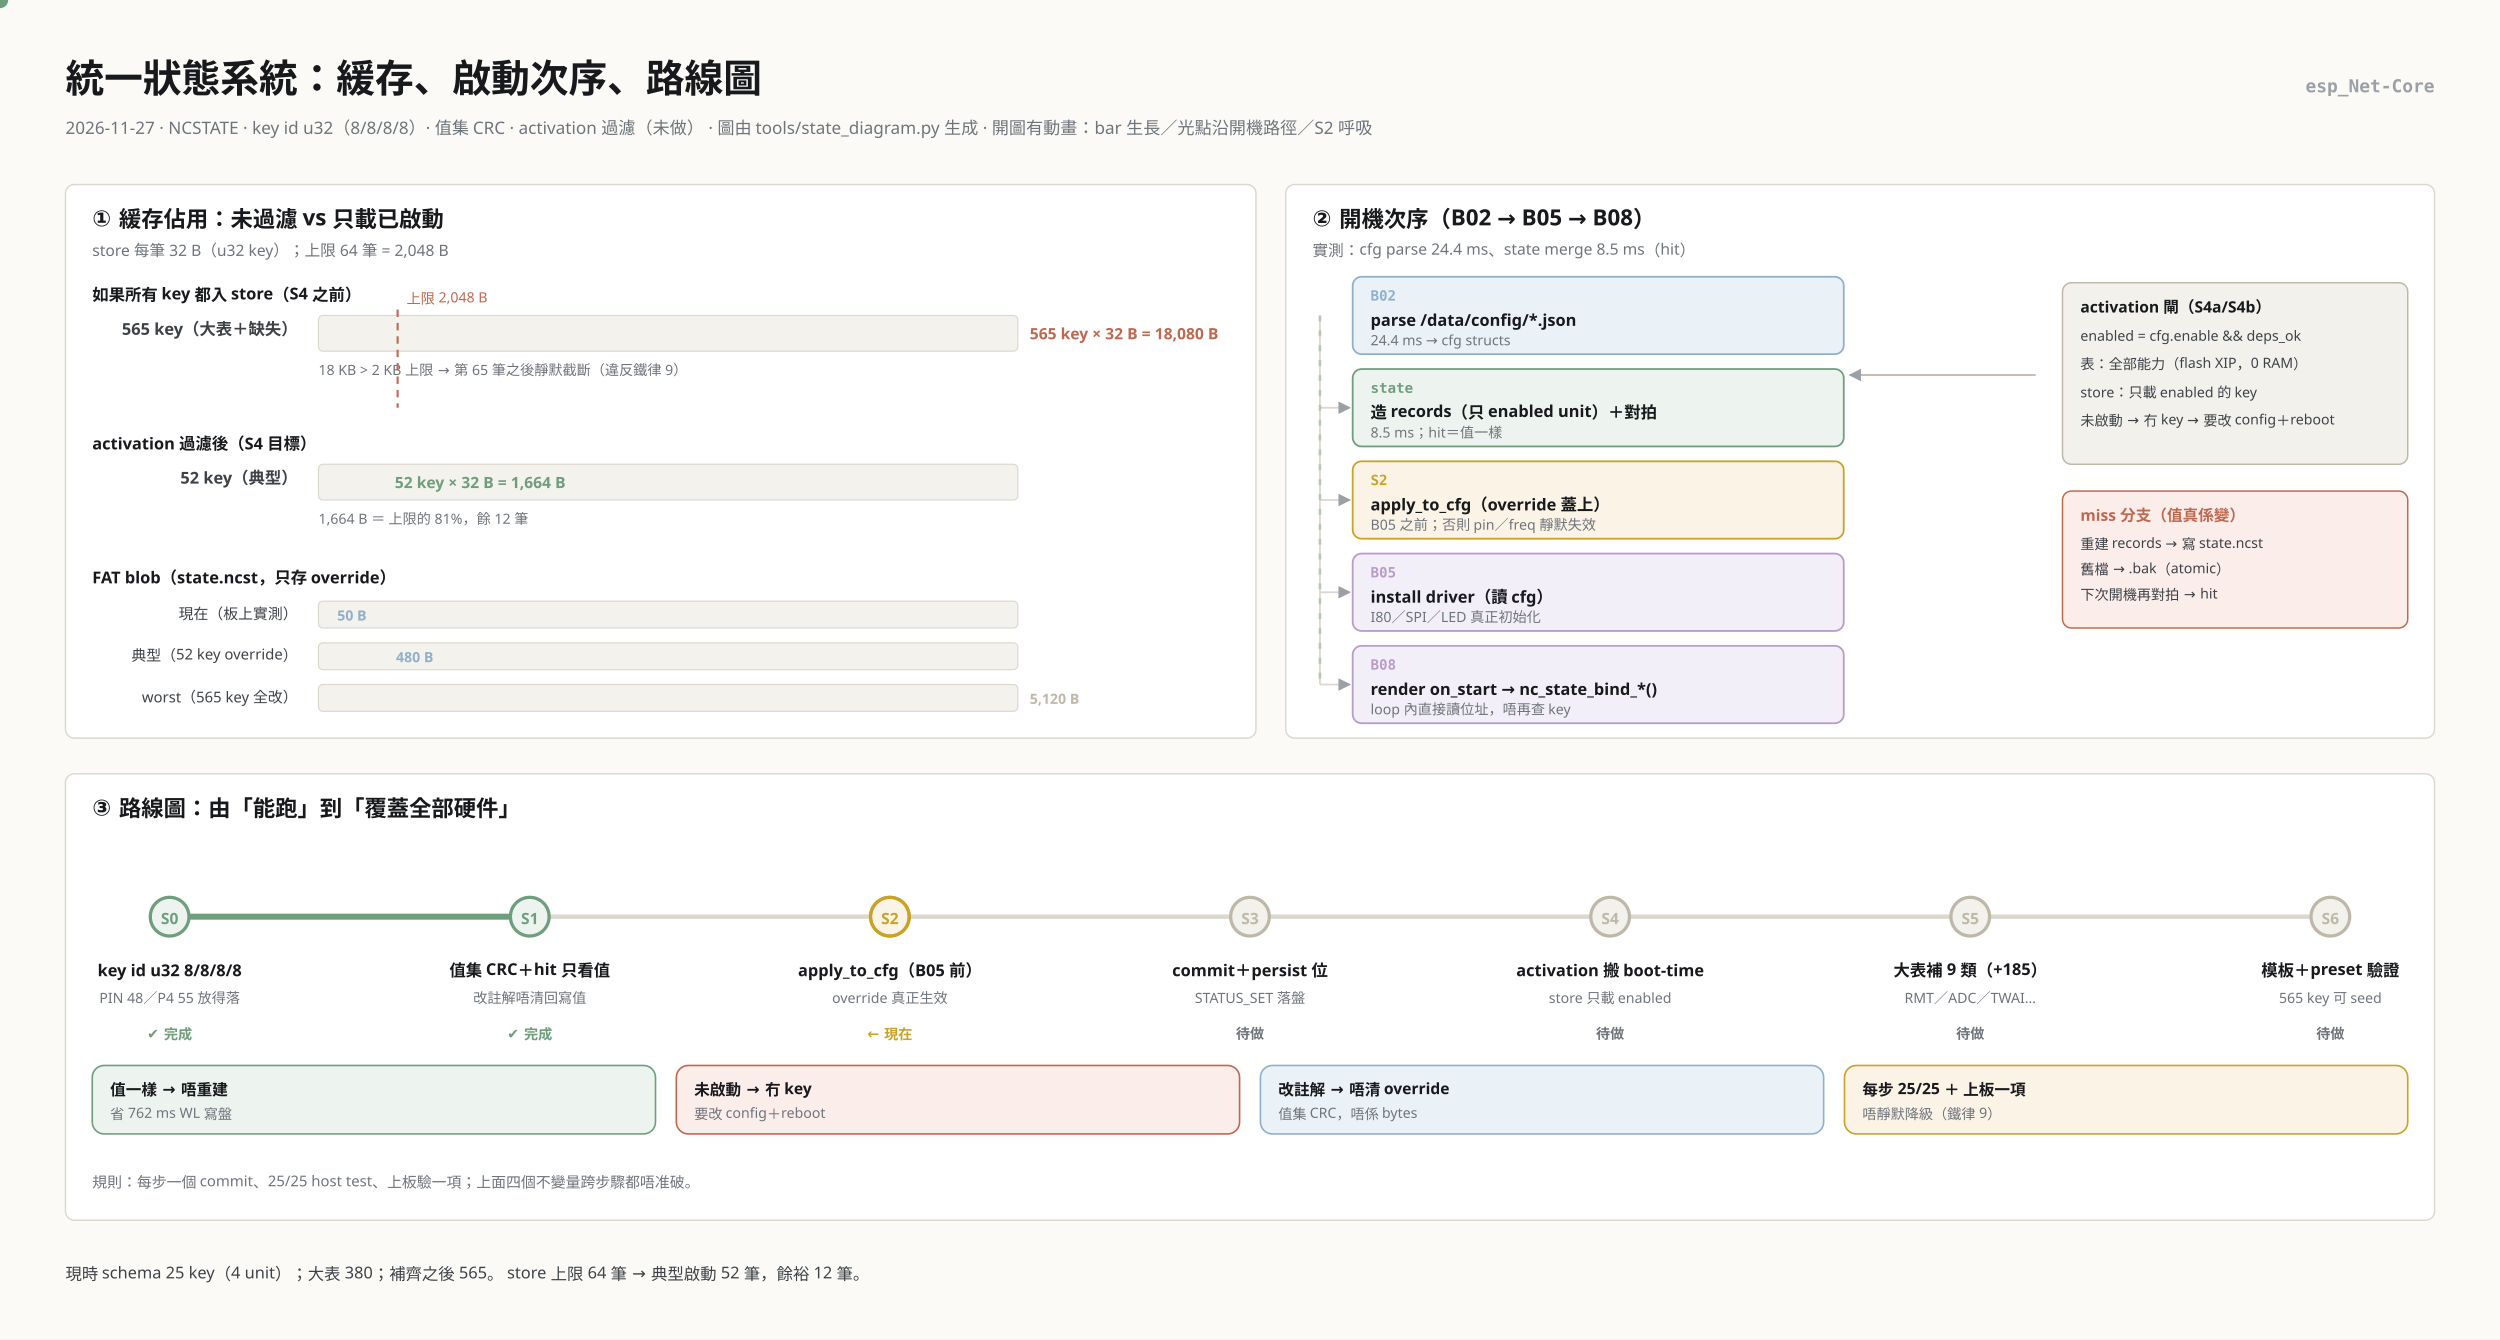
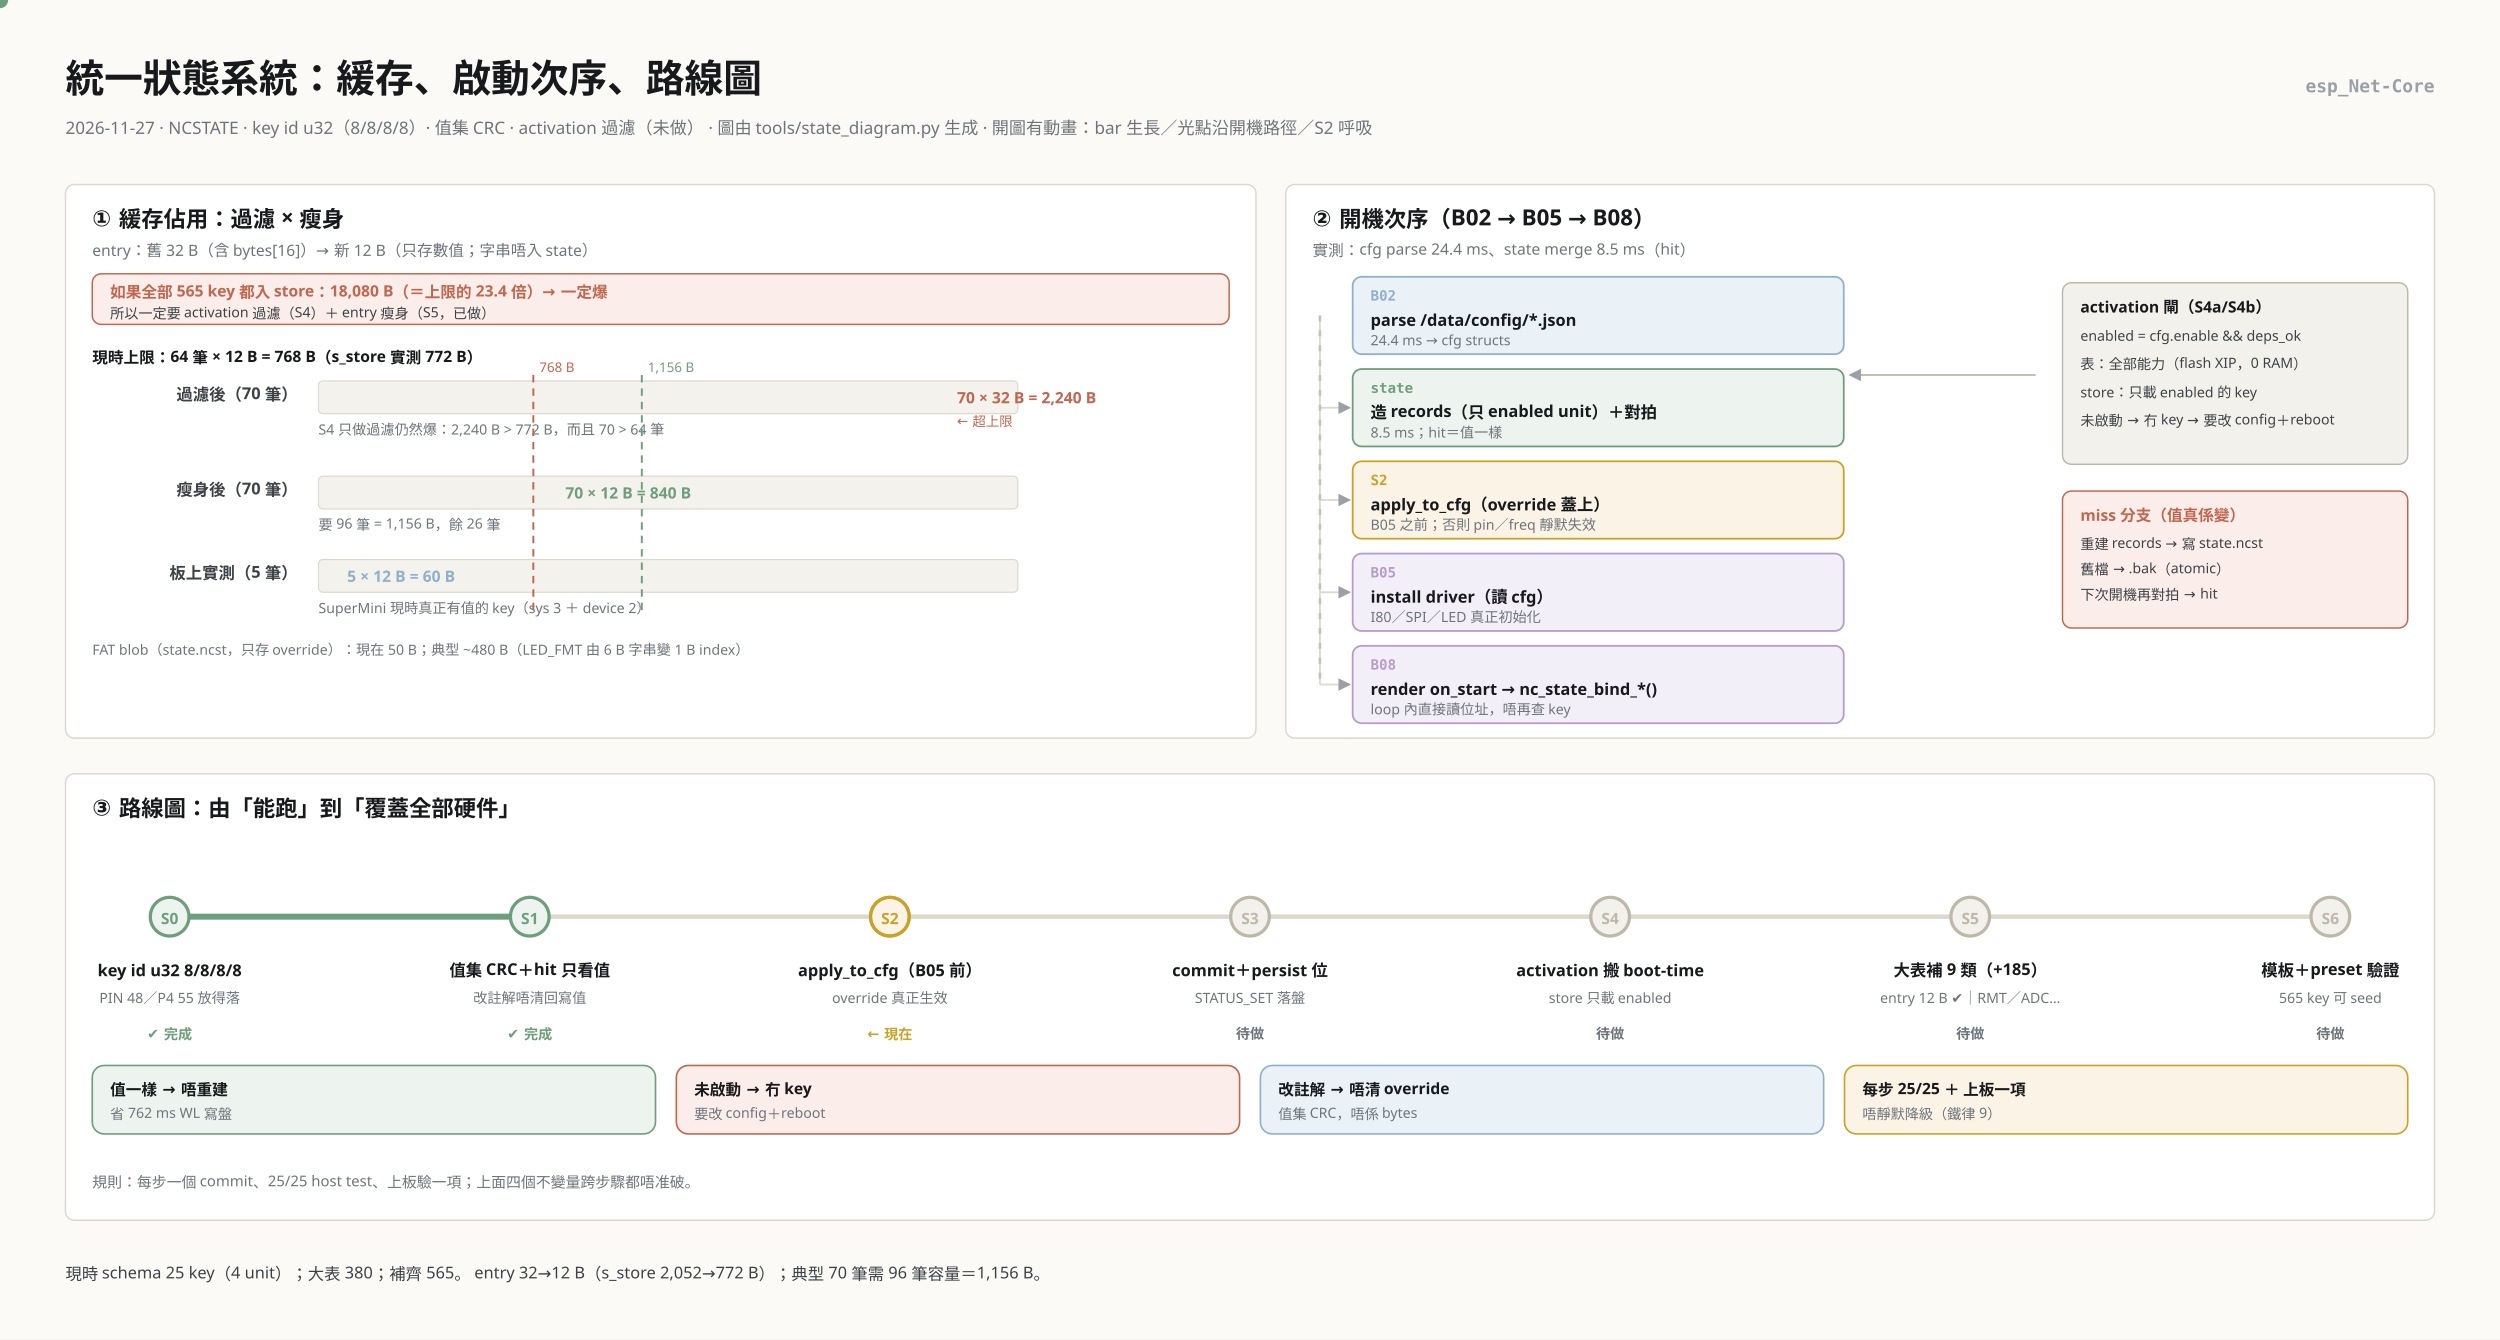
<svg xmlns="http://www.w3.org/2000/svg" xmlns:xlink="http://www.w3.org/1999/xlink" width="1680" height="900" viewBox="0 0 1680 900">
  <defs>
    <marker id="ah" viewBox="0 0 10 10" refX="9" refY="5" markerWidth="7" markerHeight="7" orient="auto-start-reverse">
      <path d="M 0 0 L 10 5 L 0 10 z" fill="#9AA0A6" />
    </marker>
    <marker id="ahg" viewBox="0 0 10 10" refX="9" refY="5" markerWidth="7" markerHeight="7" orient="auto-start-reverse">
      <path d="M 0 0 L 10 5 L 0 10 z" fill="#6E9E7C" />
    </marker>
  </defs>
  <rect x="0.0" y="0.0" width="1680.0" height="900.0" rx="0" fill="#FBFAF6" stroke="#FBFAF6" stroke-width="0" />
  <text x="44.0" y="62.0" font-family="'PingFang TC','Noto Sans TC','Microsoft JhengHei','Segoe UI',sans-serif" font-size="26" font-weight="800" fill="#17191C" text-anchor="start">統一狀態系統：緩存、啟動次序、路線圖</text>
  <text x="44.0" y="90.0" font-family="'PingFang TC','Noto Sans TC','Microsoft JhengHei','Segoe UI',sans-serif" font-size="11.5" font-weight="400" fill="#6E747B" text-anchor="start">2026-11-27 · NCSTATE · key id u32（8/8/8/8）· 值集 CRC · activation 過濾（未做） · 圖由 tools/state_diagram.py 生成 · 開圖有動畫：bar 生長／光點沿開機路徑／S2 呼吸</text>
  <text x="1636.0" y="62.0" font-family="'SF Mono','JetBrains Mono','Consolas',monospace" font-size="12" font-weight="600" fill="#9AA0A6" text-anchor="end">esp_Net-Core</text>
  <rect x="44.0" y="124.0" width="800.0" height="372.0" rx="6" fill="#FFFFFF" stroke="#DCD8CE" stroke-width="1" />
-   <text x="62.0" y="152.0" font-family="'PingFang TC','Noto Sans TC','Microsoft JhengHei','Segoe UI',sans-serif" font-size="15" font-weight="700" fill="#17191C" text-anchor="start">① 緩存佔用：未過濾 vs 只載已啟動</text>
-   <text x="62.0" y="172.0" font-family="'PingFang TC','Noto Sans TC','Microsoft JhengHei','Segoe UI',sans-serif" font-size="10.5" font-weight="400" fill="#6E747B" text-anchor="start">store 每筆 32 B（u32 key）；上限 64 筆 = 2,048 B</text>
-   <text x="62.0" y="202.0" font-family="'PingFang TC','Noto Sans TC','Microsoft JhengHei','Segoe UI',sans-serif" font-size="11" font-weight="700" fill="#17191C" text-anchor="start">如果所有 key 都入 store（S4 之前）</text>
-   <text x="200.0" y="225.0" font-family="'PingFang TC','Noto Sans TC','Microsoft JhengHei','Segoe UI',sans-serif" font-size="11" font-weight="600" fill="#3D4247" text-anchor="end">565 key（大表＋缺失）</text>
-   <rect x="214.0" y="212.0" width="470.0" height="24.0" rx="3" fill="#F4F2EC" stroke="#DCD8CE" stroke-width="0.8" />
-   <rect x="214.0" y="212.0" width="0" height="24.0" rx="3" fill="#FBEDEA" stroke="#C0674F" stroke-width="1">
-     <animate attributeName="width" from="0" to="470.0" dur="1.4s" begin="0.2s" fill="freeze" />
+   <text x="62.0" y="152.0" font-family="'PingFang TC','Noto Sans TC','Microsoft JhengHei','Segoe UI',sans-serif" font-size="15" font-weight="700" fill="#17191C" text-anchor="start">① 緩存佔用：過濾 × 瘦身</text>
+   <text x="62.0" y="172.0" font-family="'PingFang TC','Noto Sans TC','Microsoft JhengHei','Segoe UI',sans-serif" font-size="10.5" font-weight="400" fill="#6E747B" text-anchor="start">entry：舊 32 B（含 bytes[16]）→ 新 12 B（只存數值；字串唔入 state）</text>
+   <rect x="62.0" y="184.0" width="764.0" height="34.0" rx="6" fill="#FBEDEA" stroke="#C0674F" stroke-width="1" />
+   <text x="74.0" y="200.0" font-family="'PingFang TC','Noto Sans TC','Microsoft JhengHei','Segoe UI',sans-serif" font-size="10.5" font-weight="700" fill="#C0674F" text-anchor="start">如果全部 565 key 都入 store：18,080 B（＝上限的 23.4 倍）→ 一定爆</text>
+   <text x="74.0" y="214.0" font-family="'PingFang TC','Noto Sans TC','Microsoft JhengHei','Segoe UI',sans-serif" font-size="9.5" font-weight="400" fill="#3D4247" text-anchor="start">所以一定要 activation 過濾（S4）＋ entry 瘦身（S5，已做）</text>
+   <text x="62.0" y="244.0" font-family="'PingFang TC','Noto Sans TC','Microsoft JhengHei','Segoe UI',sans-serif" font-size="10.5" font-weight="700" fill="#17191C" text-anchor="start">現時上限：64 筆 × 12 B = 768 B（s_store 實測 772 B）</text>
+   <text x="200.0" y="269.0" font-family="'PingFang TC','Noto Sans TC','Microsoft JhengHei','Segoe UI',sans-serif" font-size="11" font-weight="600" fill="#3D4247" text-anchor="end">過濾後（70 筆）</text>
+   <rect x="214.0" y="256.0" width="470.0" height="22.0" rx="3" fill="#F4F2EC" stroke="#DCD8CE" stroke-width="0.8" />
+   <rect x="214.0" y="256.0" width="0" height="22.0" rx="3" fill="#FBEDEA" stroke="#C0674F" stroke-width="1">
+     <animate attributeName="width" from="0" to="421.1" dur="1.4s" begin="0.25s" fill="freeze" />
  </rect>
-   <text x="692.0" y="228.0" font-family="'PingFang TC','Noto Sans TC','Microsoft JhengHei','Segoe UI',sans-serif" font-size="10.5" font-weight="700" fill="#C0674F" text-anchor="start">565 key × 32 B = 18,080 B</text>
-   <text x="214.0" y="252.0" font-family="'PingFang TC','Noto Sans TC','Microsoft JhengHei','Segoe UI',sans-serif" font-size="9.5" font-weight="400" fill="#6E747B" text-anchor="start">18 KB &gt; 2 KB 上限 → 第 65 筆之後靜默截斷（違反鐵律 9）</text>
-   <text x="62.0" y="302.0" font-family="'PingFang TC','Noto Sans TC','Microsoft JhengHei','Segoe UI',sans-serif" font-size="11" font-weight="700" fill="#17191C" text-anchor="start">activation 過濾後（S4 目標）</text>
-   <text x="200.0" y="325.0" font-family="'PingFang TC','Noto Sans TC','Microsoft JhengHei','Segoe UI',sans-serif" font-size="11" font-weight="600" fill="#3D4247" text-anchor="end">52 key（典型）</text>
-   <rect x="214.0" y="312.0" width="470.0" height="24.0" rx="3" fill="#F4F2EC" stroke="#DCD8CE" stroke-width="0.8" />
-   <rect x="214.0" y="312.0" width="0" height="24.0" rx="3" fill="#EDF4EF" stroke="#6E9E7C" stroke-width="1">
-     <animate attributeName="width" from="0" to="43.3" dur="1.4s" begin="0.7s" fill="freeze" />
+   <text x="643.1" y="271.0" font-family="'PingFang TC','Noto Sans TC','Microsoft JhengHei','Segoe UI',sans-serif" font-size="10.5" font-weight="700" fill="#C0674F" text-anchor="start">70 × 32 B = 2,240 B</text>
+   <text x="643.1" y="286.0" font-family="'PingFang TC','Noto Sans TC','Microsoft JhengHei','Segoe UI',sans-serif" font-size="9" font-weight="400" fill="#C0674F" text-anchor="start">← 超上限</text>
+   <text x="214.0" y="292.0" font-family="'PingFang TC','Noto Sans TC','Microsoft JhengHei','Segoe UI',sans-serif" font-size="9.5" font-weight="400" fill="#6E747B" text-anchor="start">S4 只做過濾仍然爆：2,240 B &gt; 772 B，而且 70 &gt; 64 筆</text>
+   <text x="200.0" y="333.0" font-family="'PingFang TC','Noto Sans TC','Microsoft JhengHei','Segoe UI',sans-serif" font-size="11" font-weight="600" fill="#3D4247" text-anchor="end">瘦身後（70 筆）</text>
+   <rect x="214.0" y="320.0" width="470.0" height="22.0" rx="3" fill="#F4F2EC" stroke="#DCD8CE" stroke-width="0.8" />
+   <rect x="214.0" y="320.0" width="0" height="22.0" rx="3" fill="#EDF4EF" stroke="#6E9E7C" stroke-width="1">
+     <animate attributeName="width" from="0" to="157.9" dur="1.4s" begin="0.55s" fill="freeze" />
  </rect>
-   <text x="265.3" y="328.0" font-family="'PingFang TC','Noto Sans TC','Microsoft JhengHei','Segoe UI',sans-serif" font-size="10.5" font-weight="700" fill="#6E9E7C" text-anchor="start">52 key × 32 B = 1,664 B</text>
-   <text x="214.0" y="352.0" font-family="'PingFang TC','Noto Sans TC','Microsoft JhengHei','Segoe UI',sans-serif" font-size="9.5" font-weight="400" fill="#6E747B" text-anchor="start">1,664 B ＝ 上限的 81%，餘 12 筆</text>
-   <line x1="267.2" y1="208" x2="267.2" y2="274" stroke="#C0674F" stroke-width="1.4" stroke-dasharray="5 4">
-     <animate attributeName="opacity" values="1;0.35;1" dur="2.6s" repeatCount="indefinite" />
+   <text x="379.9" y="335.0" font-family="'PingFang TC','Noto Sans TC','Microsoft JhengHei','Segoe UI',sans-serif" font-size="10.5" font-weight="700" fill="#6E9E7C" text-anchor="start">70 × 12 B = 840 B</text>
+   <text x="214.0" y="356.0" font-family="'PingFang TC','Noto Sans TC','Microsoft JhengHei','Segoe UI',sans-serif" font-size="9.5" font-weight="400" fill="#6E747B" text-anchor="start">要 96 筆 = 1,156 B，餘 26 筆</text>
+   <text x="200.0" y="389.0" font-family="'PingFang TC','Noto Sans TC','Microsoft JhengHei','Segoe UI',sans-serif" font-size="11" font-weight="600" fill="#3D4247" text-anchor="end">板上實測（5 筆）</text>
+   <rect x="214.0" y="376.0" width="470.0" height="22.0" rx="3" fill="#F4F2EC" stroke="#DCD8CE" stroke-width="0.8" />
+   <rect x="214.0" y="376.0" width="0" height="22.0" rx="3" fill="#EAF1F7" stroke="#8FB0CB" stroke-width="1">
+     <animate attributeName="width" from="0" to="11.3" dur="1.4s" begin="0.85s" fill="freeze" />
+   </rect>
+   <text x="233.3" y="391.0" font-family="'PingFang TC','Noto Sans TC','Microsoft JhengHei','Segoe UI',sans-serif" font-size="10.5" font-weight="700" fill="#8FB0CB" text-anchor="start">5 × 12 B = 60 B</text>
+   <text x="214.0" y="412.0" font-family="'PingFang TC','Noto Sans TC','Microsoft JhengHei','Segoe UI',sans-serif" font-size="9.5" font-weight="400" fill="#6E747B" text-anchor="start">SuperMini 現時真正有值的 key（sys 3 ＋ device 2）</text>
+   <line x1="358.4" y1="252" x2="358.4" y2="410" stroke="#C0674F" stroke-width="1.3" stroke-dasharray="5 4">
+     <animate attributeName="opacity" values="1;0.4;1" dur="2.8s" repeatCount="indefinite" />
  </line>
-   <text x="273.2" y="204.0" font-family="'PingFang TC','Noto Sans TC','Microsoft JhengHei','Segoe UI',sans-serif" font-size="9.5" font-weight="400" fill="#C0674F" text-anchor="start">上限 2,048 B</text>
-   <text x="62.0" y="392.0" font-family="'PingFang TC','Noto Sans TC','Microsoft JhengHei','Segoe UI',sans-serif" font-size="11" font-weight="700" fill="#17191C" text-anchor="start">FAT blob（state.ncst，只存 override）</text>
-   <text x="200.0" y="416.0" font-family="'PingFang TC','Noto Sans TC','Microsoft JhengHei','Segoe UI',sans-serif" font-size="10" font-weight="400" fill="#3D4247" text-anchor="end">現在（板上實測）</text>
-   <rect x="214.0" y="404.0" width="470.0" height="18.0" rx="3" fill="#F4F2EC" stroke="#DCD8CE" stroke-width="0.8" />
-   <rect x="214.0" y="404.0" width="0" height="18.0" rx="3" fill="#EAF1F7" stroke="#8FB0CB" stroke-width="1">
-     <animate attributeName="width" from="0" to="4.6" dur="1.2s" begin="1.0s" fill="freeze" />
-   </rect>
-   <text x="226.6" y="417.0" font-family="'PingFang TC','Noto Sans TC','Microsoft JhengHei','Segoe UI',sans-serif" font-size="9.5" font-weight="700" fill="#8FB0CB" text-anchor="start">50 B</text>
-   <text x="200.0" y="444.0" font-family="'PingFang TC','Noto Sans TC','Microsoft JhengHei','Segoe UI',sans-serif" font-size="10" font-weight="400" fill="#3D4247" text-anchor="end">典型（52 key override）</text>
-   <rect x="214.0" y="432.0" width="470.0" height="18.0" rx="3" fill="#F4F2EC" stroke="#DCD8CE" stroke-width="0.8" />
-   <rect x="214.0" y="432.0" width="0" height="18.0" rx="3" fill="#EAF1F7" stroke="#8FB0CB" stroke-width="1">
-     <animate attributeName="width" from="0" to="44.1" dur="1.2s" begin="1.15s" fill="freeze" />
-   </rect>
-   <text x="266.1" y="445.0" font-family="'PingFang TC','Noto Sans TC','Microsoft JhengHei','Segoe UI',sans-serif" font-size="9.5" font-weight="700" fill="#8FB0CB" text-anchor="start">480 B</text>
-   <text x="200.0" y="472.0" font-family="'PingFang TC','Noto Sans TC','Microsoft JhengHei','Segoe UI',sans-serif" font-size="10" font-weight="400" fill="#3D4247" text-anchor="end">worst（565 key 全改）</text>
-   <rect x="214.0" y="460.0" width="470.0" height="18.0" rx="3" fill="#F4F2EC" stroke="#DCD8CE" stroke-width="0.8" />
-   <rect x="214.0" y="460.0" width="0" height="18.0" rx="3" fill="#F2F1EC" stroke="#BEB8A8" stroke-width="1">
-     <animate attributeName="width" from="0" to="470.0" dur="1.2s" begin="1.3s" fill="freeze" />
-   </rect>
-   <text x="692.0" y="473.0" font-family="'PingFang TC','Noto Sans TC','Microsoft JhengHei','Segoe UI',sans-serif" font-size="9.5" font-weight="700" fill="#BEB8A8" text-anchor="start">5,120 B</text>
+   <text x="362.4" y="250.0" font-family="'PingFang TC','Noto Sans TC','Microsoft JhengHei','Segoe UI',sans-serif" font-size="9" font-weight="400" fill="#C0674F" text-anchor="start">768 B</text>
+   <line x1="431.3" y1="252" x2="431.3" y2="410" stroke="#6E9E7C" stroke-width="1.3" stroke-dasharray="5 4">
+     <animate attributeName="opacity" values="1;0.4;1" dur="2.8s" repeatCount="indefinite" />
+   </line>
+   <text x="435.3" y="250.0" font-family="'PingFang TC','Noto Sans TC','Microsoft JhengHei','Segoe UI',sans-serif" font-size="9" font-weight="400" fill="#6E9E7C" text-anchor="start">1,156 B</text>
+   <text x="62.0" y="440.0" font-family="'PingFang TC','Noto Sans TC','Microsoft JhengHei','Segoe UI',sans-serif" font-size="9.5" font-weight="400" fill="#6E747B" text-anchor="start">FAT blob（state.ncst，只存 override）：現在 50 B；典型 ~480 B（LED_FMT 由 6 B 字串變 1 B index）</text>
  <rect x="864.0" y="124.0" width="772.0" height="372.0" rx="6" fill="#FFFFFF" stroke="#DCD8CE" stroke-width="1" />
  <text x="882.0" y="152.0" font-family="'PingFang TC','Noto Sans TC','Microsoft JhengHei','Segoe UI',sans-serif" font-size="15" font-weight="700" fill="#17191C" text-anchor="start">② 開機次序（B02 → B05 → B08）</text>
  <text x="882.0" y="172.0" font-family="'PingFang TC','Noto Sans TC','Microsoft JhengHei','Segoe UI',sans-serif" font-size="10.5" font-weight="400" fill="#6E747B" text-anchor="start">實測：cfg parse 24.4 ms、state merge 8.5 ms（hit）</text>
  <rect x="909.0" y="186.0" width="330.0" height="52.0" rx="6" fill="#EAF1F7" stroke="#8FB0CB" stroke-width="1.2" />
  <text x="921.0" y="202.0" font-family="'SF Mono','JetBrains Mono','Consolas',monospace" font-size="9.5" font-weight="700" fill="#8FB0CB" text-anchor="start">B02</text>
  <text x="921.0" y="219.0" font-family="'PingFang TC','Noto Sans TC','Microsoft JhengHei','Segoe UI',sans-serif" font-size="11" font-weight="600" fill="#17191C" text-anchor="start">parse /data/config/*.json</text>
  <text x="921.0" y="232.0" font-family="'PingFang TC','Noto Sans TC','Microsoft JhengHei','Segoe UI',sans-serif" font-size="9.5" font-weight="400" fill="#6E747B" text-anchor="start">24.4 ms → cfg structs</text>
  <rect x="909.0" y="248.0" width="330.0" height="52.0" rx="6" fill="#EDF4EF" stroke="#6E9E7C" stroke-width="1.2" />
  <text x="921.0" y="264.0" font-family="'SF Mono','JetBrains Mono','Consolas',monospace" font-size="9.5" font-weight="700" fill="#6E9E7C" text-anchor="start">state</text>
  <text x="921.0" y="281.0" font-family="'PingFang TC','Noto Sans TC','Microsoft JhengHei','Segoe UI',sans-serif" font-size="11" font-weight="600" fill="#17191C" text-anchor="start">造 records（只 enabled unit）＋對拍</text>
  <text x="921.0" y="294.0" font-family="'PingFang TC','Noto Sans TC','Microsoft JhengHei','Segoe UI',sans-serif" font-size="9.5" font-weight="400" fill="#6E747B" text-anchor="start">8.5 ms；hit＝值一樣</text>
  <rect x="909.0" y="310.0" width="330.0" height="52.0" rx="6" fill="#FBF3E6" stroke="#C9A227" stroke-width="1.2" />
  <text x="921.0" y="326.0" font-family="'SF Mono','JetBrains Mono','Consolas',monospace" font-size="9.5" font-weight="700" fill="#C9A227" text-anchor="start">S2</text>
  <text x="921.0" y="343.0" font-family="'PingFang TC','Noto Sans TC','Microsoft JhengHei','Segoe UI',sans-serif" font-size="11" font-weight="600" fill="#17191C" text-anchor="start">apply_to_cfg（override 蓋上）</text>
  <text x="921.0" y="356.0" font-family="'PingFang TC','Noto Sans TC','Microsoft JhengHei','Segoe UI',sans-serif" font-size="9.5" font-weight="400" fill="#6E747B" text-anchor="start">B05 之前；否則 pin／freq 靜默失效</text>
  <rect x="909.0" y="372.0" width="330.0" height="52.0" rx="6" fill="#F3EFF8" stroke="#B79BC9" stroke-width="1.2" />
  <text x="921.0" y="388.0" font-family="'SF Mono','JetBrains Mono','Consolas',monospace" font-size="9.5" font-weight="700" fill="#B79BC9" text-anchor="start">B05</text>
  <text x="921.0" y="405.0" font-family="'PingFang TC','Noto Sans TC','Microsoft JhengHei','Segoe UI',sans-serif" font-size="11" font-weight="600" fill="#17191C" text-anchor="start">install driver（讀 cfg）</text>
  <text x="921.0" y="418.0" font-family="'PingFang TC','Noto Sans TC','Microsoft JhengHei','Segoe UI',sans-serif" font-size="9.5" font-weight="400" fill="#6E747B" text-anchor="start">I80／SPI／LED 真正初始化</text>
  <rect x="909.0" y="434.0" width="330.0" height="52.0" rx="6" fill="#F3EFF8" stroke="#B79BC9" stroke-width="1.2" />
  <text x="921.0" y="450.0" font-family="'SF Mono','JetBrains Mono','Consolas',monospace" font-size="9.5" font-weight="700" fill="#B79BC9" text-anchor="start">B08</text>
  <text x="921.0" y="467.0" font-family="'PingFang TC','Noto Sans TC','Microsoft JhengHei','Segoe UI',sans-serif" font-size="11" font-weight="600" fill="#17191C" text-anchor="start">render on_start → nc_state_bind_*()</text>
  <text x="921.0" y="480.0" font-family="'PingFang TC','Noto Sans TC','Microsoft JhengHei','Segoe UI',sans-serif" font-size="9.5" font-weight="400" fill="#6E747B" text-anchor="start">loop 內直接讀位址，唔再查 key</text>
  <path d="M 887.0 212.0 L 887.0 274.0" fill="none" stroke="#DCD8CE" stroke-width="1.2" />
  <path d="M 887.0 274.0 L 907.0 274.0" fill="none" stroke="#DCD8CE" stroke-width="1.2" marker-end="url(#ah)" />
  <path d="M 887.0 274.0 L 887.0 336.0" fill="none" stroke="#DCD8CE" stroke-width="1.2" />
  <path d="M 887.0 336.0 L 907.0 336.0" fill="none" stroke="#DCD8CE" stroke-width="1.2" marker-end="url(#ah)" />
  <path d="M 887.0 336.0 L 887.0 398.0" fill="none" stroke="#DCD8CE" stroke-width="1.2" />
  <path d="M 887.0 398.0 L 907.0 398.0" fill="none" stroke="#DCD8CE" stroke-width="1.2" marker-end="url(#ah)" />
  <path d="M 887.0 398.0 L 887.0 460.0" fill="none" stroke="#DCD8CE" stroke-width="1.2" />
  <path d="M 887.0 460.0 L 907.0 460.0" fill="none" stroke="#DCD8CE" stroke-width="1.2" marker-end="url(#ah)" />
  <path id="bootpath" d="M 887.0 212.0 L 887.0 460.0" fill="none" stroke="#6E9E7C" stroke-opacity="0.35" stroke-width="2" stroke-dasharray="4 6">
    <animate attributeName="stroke-dashoffset" from="0" to="-40" dur="1.1s" repeatCount="indefinite" />
  </path>
  <circle r="5.5" fill="#6E9E7C">
    <animateMotion dur="5.5s" repeatCount="indefinite">
      <mpath xlink:href="#bootpath" />
    </animateMotion>
  </circle>
  <rect x="1386.0" y="190.0" width="232.0" height="122.0" rx="6" fill="#F2F1EC" stroke="#BEB8A8" stroke-width="1" />
  <text x="1398.0" y="210.0" font-family="'PingFang TC','Noto Sans TC','Microsoft JhengHei','Segoe UI',sans-serif" font-size="10.5" font-weight="700" fill="#17191C" text-anchor="start">activation 閘（S4a/S4b）</text>
  <text x="1398.0" y="229.0" font-family="'PingFang TC','Noto Sans TC','Microsoft JhengHei','Segoe UI',sans-serif" font-size="9.5" font-weight="400" fill="#3D4247" text-anchor="start">enabled = cfg.enable &amp;&amp; deps_ok</text>
  <text x="1398.0" y="248.0" font-family="'PingFang TC','Noto Sans TC','Microsoft JhengHei','Segoe UI',sans-serif" font-size="9.5" font-weight="400" fill="#3D4247" text-anchor="start">表：全部能力（flash XIP，0 RAM）</text>
  <text x="1398.0" y="267.0" font-family="'PingFang TC','Noto Sans TC','Microsoft JhengHei','Segoe UI',sans-serif" font-size="9.5" font-weight="400" fill="#3D4247" text-anchor="start">store：只載 enabled 的 key</text>
  <text x="1398.0" y="286.0" font-family="'PingFang TC','Noto Sans TC','Microsoft JhengHei','Segoe UI',sans-serif" font-size="9.5" font-weight="400" fill="#3D4247" text-anchor="start">未啟動 → 冇 key → 要改 config＋reboot</text>
  <path d="M 1368.0 252.0 L 1243.0 252.0" fill="none" stroke="#BEB8A8" stroke-width="1.2" marker-end="url(#ah)" />
  <rect x="1386.0" y="330.0" width="232.0" height="92.0" rx="6" fill="#FBEDEA" stroke="#C0674F" stroke-width="1" />
  <text x="1398.0" y="350.0" font-family="'PingFang TC','Noto Sans TC','Microsoft JhengHei','Segoe UI',sans-serif" font-size="10.5" font-weight="700" fill="#C0674F" text-anchor="start">miss 分支（值真係變）</text>
  <text x="1398.0" y="369.0" font-family="'PingFang TC','Noto Sans TC','Microsoft JhengHei','Segoe UI',sans-serif" font-size="9.5" font-weight="400" fill="#3D4247" text-anchor="start">重建 records → 寫 state.ncst</text>
  <text x="1398.0" y="386.0" font-family="'PingFang TC','Noto Sans TC','Microsoft JhengHei','Segoe UI',sans-serif" font-size="9.5" font-weight="400" fill="#3D4247" text-anchor="start">舊檔 → .bak（atomic）</text>
  <text x="1398.0" y="403.0" font-family="'PingFang TC','Noto Sans TC','Microsoft JhengHei','Segoe UI',sans-serif" font-size="9.5" font-weight="400" fill="#3D4247" text-anchor="start">下次開機再對拍 → hit</text>
  <rect x="44.0" y="520.0" width="1592.0" height="300.0" rx="6" fill="#FFFFFF" stroke="#DCD8CE" stroke-width="1" />
  <text x="62.0" y="548.0" font-family="'PingFang TC','Noto Sans TC','Microsoft JhengHei','Segoe UI',sans-serif" font-size="15" font-weight="700" fill="#17191C" text-anchor="start">③ 路線圖：由「能跑」到「覆蓋全部硬件」</text>
  <line x1="114.0" y1="616" x2="1566.0" y2="616" stroke="#DCD8CE" stroke-width="3" />
  <line x1="114.0" y1="616" x2="356.0" y2="616" stroke="#6E9E7C" stroke-width="4" stroke-linecap="round">
    <animate attributeName="x2" from="114.0" to="356.0" dur="1.6s" fill="freeze" />
  </line>
  <circle cx="114.0" cy="616" r="13" fill="#EDF4EF" stroke="#6E9E7C" stroke-width="2.2" />
  <text x="114.0" y="621.0" font-family="'PingFang TC','Noto Sans TC','Microsoft JhengHei','Segoe UI',sans-serif" font-size="10.5" font-weight="700" fill="#6E9E7C" text-anchor="middle">S0</text>
  <text x="114.0" y="656.0" font-family="'PingFang TC','Noto Sans TC','Microsoft JhengHei','Segoe UI',sans-serif" font-size="11" font-weight="600" fill="#17191C" text-anchor="middle">key id u32 8/8/8/8</text>
  <text x="114.0" y="674.0" font-family="'PingFang TC','Noto Sans TC','Microsoft JhengHei','Segoe UI',sans-serif" font-size="9.5" font-weight="400" fill="#6E747B" text-anchor="middle">PIN 48／P4 55 放得落</text>
  <text x="114.0" y="698.0" font-family="'PingFang TC','Noto Sans TC','Microsoft JhengHei','Segoe UI',sans-serif" font-size="9.5" font-weight="700" fill="#6E9E7C" text-anchor="middle">✔ 完成</text>
  <circle cx="356.0" cy="616" r="13" fill="#EDF4EF" stroke="#6E9E7C" stroke-width="2.2" />
  <text x="356.0" y="621.0" font-family="'PingFang TC','Noto Sans TC','Microsoft JhengHei','Segoe UI',sans-serif" font-size="10.5" font-weight="700" fill="#6E9E7C" text-anchor="middle">S1</text>
  <text x="356.0" y="656.0" font-family="'PingFang TC','Noto Sans TC','Microsoft JhengHei','Segoe UI',sans-serif" font-size="11" font-weight="600" fill="#17191C" text-anchor="middle">值集 CRC＋hit 只看值</text>
  <text x="356.0" y="674.0" font-family="'PingFang TC','Noto Sans TC','Microsoft JhengHei','Segoe UI',sans-serif" font-size="9.5" font-weight="400" fill="#6E747B" text-anchor="middle">改註解唔清回寫值</text>
  <text x="356.0" y="698.0" font-family="'PingFang TC','Noto Sans TC','Microsoft JhengHei','Segoe UI',sans-serif" font-size="9.5" font-weight="700" fill="#6E9E7C" text-anchor="middle">✔ 完成</text>
  <circle cx="598.0" cy="616" r="13" fill="#FBF3E6" stroke="#C9A227" stroke-width="2.2" />
  <circle cx="598.0" cy="616" r="13" fill="none" stroke="#C9A227" stroke-width="2">
    <animate attributeName="r" values="13;20;13" dur="2.2s" repeatCount="indefinite" />
    <animate attributeName="opacity" values="0.9;0;0.9" dur="2.2s" repeatCount="indefinite" />
  </circle>
  <text x="598.0" y="621.0" font-family="'PingFang TC','Noto Sans TC','Microsoft JhengHei','Segoe UI',sans-serif" font-size="10.5" font-weight="700" fill="#C9A227" text-anchor="middle">S2</text>
  <text x="598.0" y="656.0" font-family="'PingFang TC','Noto Sans TC','Microsoft JhengHei','Segoe UI',sans-serif" font-size="11" font-weight="600" fill="#17191C" text-anchor="middle">apply_to_cfg（B05 前）</text>
  <text x="598.0" y="674.0" font-family="'PingFang TC','Noto Sans TC','Microsoft JhengHei','Segoe UI',sans-serif" font-size="9.5" font-weight="400" fill="#6E747B" text-anchor="middle">override 真正生效</text>
  <text x="598.0" y="698.0" font-family="'PingFang TC','Noto Sans TC','Microsoft JhengHei','Segoe UI',sans-serif" font-size="9.5" font-weight="700" fill="#C9A227" text-anchor="middle">← 現在</text>
  <circle cx="840.0" cy="616" r="13" fill="#F2F1EC" stroke="#BEB8A8" stroke-width="2.2" />
  <text x="840.0" y="621.0" font-family="'PingFang TC','Noto Sans TC','Microsoft JhengHei','Segoe UI',sans-serif" font-size="10.5" font-weight="700" fill="#BEB8A8" text-anchor="middle">S3</text>
  <text x="840.0" y="656.0" font-family="'PingFang TC','Noto Sans TC','Microsoft JhengHei','Segoe UI',sans-serif" font-size="11" font-weight="600" fill="#17191C" text-anchor="middle">commit＋persist 位</text>
  <text x="840.0" y="674.0" font-family="'PingFang TC','Noto Sans TC','Microsoft JhengHei','Segoe UI',sans-serif" font-size="9.5" font-weight="400" fill="#6E747B" text-anchor="middle">STATUS_SET 落盤</text>
  <text x="840.0" y="698.0" font-family="'PingFang TC','Noto Sans TC','Microsoft JhengHei','Segoe UI',sans-serif" font-size="9.5" font-weight="700" fill="#6E747B" text-anchor="middle">待做</text>
  <circle cx="1082.0" cy="616" r="13" fill="#F2F1EC" stroke="#BEB8A8" stroke-width="2.2" />
  <text x="1082.0" y="621.0" font-family="'PingFang TC','Noto Sans TC','Microsoft JhengHei','Segoe UI',sans-serif" font-size="10.5" font-weight="700" fill="#BEB8A8" text-anchor="middle">S4</text>
  <text x="1082.0" y="656.0" font-family="'PingFang TC','Noto Sans TC','Microsoft JhengHei','Segoe UI',sans-serif" font-size="11" font-weight="600" fill="#17191C" text-anchor="middle">activation 搬 boot-time</text>
  <text x="1082.0" y="674.0" font-family="'PingFang TC','Noto Sans TC','Microsoft JhengHei','Segoe UI',sans-serif" font-size="9.5" font-weight="400" fill="#6E747B" text-anchor="middle">store 只載 enabled</text>
  <text x="1082.0" y="698.0" font-family="'PingFang TC','Noto Sans TC','Microsoft JhengHei','Segoe UI',sans-serif" font-size="9.5" font-weight="700" fill="#6E747B" text-anchor="middle">待做</text>
  <circle cx="1324.0" cy="616" r="13" fill="#F2F1EC" stroke="#BEB8A8" stroke-width="2.2" />
  <text x="1324.0" y="621.0" font-family="'PingFang TC','Noto Sans TC','Microsoft JhengHei','Segoe UI',sans-serif" font-size="10.5" font-weight="700" fill="#BEB8A8" text-anchor="middle">S5</text>
  <text x="1324.0" y="656.0" font-family="'PingFang TC','Noto Sans TC','Microsoft JhengHei','Segoe UI',sans-serif" font-size="11" font-weight="600" fill="#17191C" text-anchor="middle">大表補 9 類（+185）</text>
-   <text x="1324.0" y="674.0" font-family="'PingFang TC','Noto Sans TC','Microsoft JhengHei','Segoe UI',sans-serif" font-size="9.5" font-weight="400" fill="#6E747B" text-anchor="middle">RMT／ADC／TWAI…</text>
+   <text x="1324.0" y="674.0" font-family="'PingFang TC','Noto Sans TC','Microsoft JhengHei','Segoe UI',sans-serif" font-size="9.5" font-weight="400" fill="#6E747B" text-anchor="middle">entry 12 B ✔｜RMT／ADC…</text>
  <text x="1324.0" y="698.0" font-family="'PingFang TC','Noto Sans TC','Microsoft JhengHei','Segoe UI',sans-serif" font-size="9.5" font-weight="700" fill="#6E747B" text-anchor="middle">待做</text>
  <circle cx="1566.0" cy="616" r="13" fill="#F2F1EC" stroke="#BEB8A8" stroke-width="2.2" />
  <text x="1566.0" y="621.0" font-family="'PingFang TC','Noto Sans TC','Microsoft JhengHei','Segoe UI',sans-serif" font-size="10.5" font-weight="700" fill="#BEB8A8" text-anchor="middle">S6</text>
  <text x="1566.0" y="656.0" font-family="'PingFang TC','Noto Sans TC','Microsoft JhengHei','Segoe UI',sans-serif" font-size="11" font-weight="600" fill="#17191C" text-anchor="middle">模板＋preset 驗證</text>
  <text x="1566.0" y="674.0" font-family="'PingFang TC','Noto Sans TC','Microsoft JhengHei','Segoe UI',sans-serif" font-size="9.5" font-weight="400" fill="#6E747B" text-anchor="middle">565 key 可 seed</text>
  <text x="1566.0" y="698.0" font-family="'PingFang TC','Noto Sans TC','Microsoft JhengHei','Segoe UI',sans-serif" font-size="9.5" font-weight="700" fill="#6E747B" text-anchor="middle">待做</text>
  <rect x="62.0" y="716.0" width="378.5" height="46.0" rx="8" fill="#EDF4EF" stroke="#6E9E7C" stroke-width="1.1" />
  <text x="74.0" y="736.0" font-family="'PingFang TC','Noto Sans TC','Microsoft JhengHei','Segoe UI',sans-serif" font-size="10.5" font-weight="700" fill="#17191C" text-anchor="start">值一樣 → 唔重建</text>
  <text x="74.0" y="752.0" font-family="'PingFang TC','Noto Sans TC','Microsoft JhengHei','Segoe UI',sans-serif" font-size="9.5" font-weight="400" fill="#6E747B" text-anchor="start">省 762 ms WL 寫盤</text>
  <rect x="454.5" y="716.0" width="378.5" height="46.0" rx="8" fill="#FBEDEA" stroke="#C0674F" stroke-width="1.1" />
  <text x="466.5" y="736.0" font-family="'PingFang TC','Noto Sans TC','Microsoft JhengHei','Segoe UI',sans-serif" font-size="10.5" font-weight="700" fill="#17191C" text-anchor="start">未啟動 → 冇 key</text>
  <text x="466.5" y="752.0" font-family="'PingFang TC','Noto Sans TC','Microsoft JhengHei','Segoe UI',sans-serif" font-size="9.5" font-weight="400" fill="#6E747B" text-anchor="start">要改 config＋reboot</text>
  <rect x="847.0" y="716.0" width="378.5" height="46.0" rx="8" fill="#EAF1F7" stroke="#8FB0CB" stroke-width="1.1" />
  <text x="859.0" y="736.0" font-family="'PingFang TC','Noto Sans TC','Microsoft JhengHei','Segoe UI',sans-serif" font-size="10.5" font-weight="700" fill="#17191C" text-anchor="start">改註解 → 唔清 override</text>
  <text x="859.0" y="752.0" font-family="'PingFang TC','Noto Sans TC','Microsoft JhengHei','Segoe UI',sans-serif" font-size="9.5" font-weight="400" fill="#6E747B" text-anchor="start">值集 CRC，唔係 bytes</text>
  <rect x="1239.5" y="716.0" width="378.5" height="46.0" rx="8" fill="#FBF3E6" stroke="#C9A227" stroke-width="1.1" />
  <text x="1251.5" y="736.0" font-family="'PingFang TC','Noto Sans TC','Microsoft JhengHei','Segoe UI',sans-serif" font-size="10.5" font-weight="700" fill="#17191C" text-anchor="start">每步 25/25 ＋ 上板一項</text>
  <text x="1251.5" y="752.0" font-family="'PingFang TC','Noto Sans TC','Microsoft JhengHei','Segoe UI',sans-serif" font-size="9.5" font-weight="400" fill="#6E747B" text-anchor="start">唔靜默降級（鐵律 9）</text>
  <text x="62.0" y="798.0" font-family="'PingFang TC','Noto Sans TC','Microsoft JhengHei','Segoe UI',sans-serif" font-size="10" font-weight="400" fill="#6E747B" text-anchor="start">規則：每步一個 commit、25/25 host test、上板驗一項；上面四個不變量跨步驟都唔准破。</text>
-   <text x="44.0" y="860.0" font-family="'PingFang TC','Noto Sans TC','Microsoft JhengHei','Segoe UI',sans-serif" font-size="11" font-weight="400" fill="#3D4247" text-anchor="start">現時 schema 25 key（4 unit）；大表 380；補齊之後 565。 store 上限 64 筆 → 典型啟動 52 筆，餘裕 12 筆。</text>
+   <text x="44.0" y="860.0" font-family="'PingFang TC','Noto Sans TC','Microsoft JhengHei','Segoe UI',sans-serif" font-size="11" font-weight="400" fill="#3D4247" text-anchor="start">現時 schema 25 key（4 unit）；大表 380；補齊 565。 entry 32→12 B（s_store 2,052→772 B）；典型 70 筆需 96 筆容量＝1,156 B。</text>
</svg>
